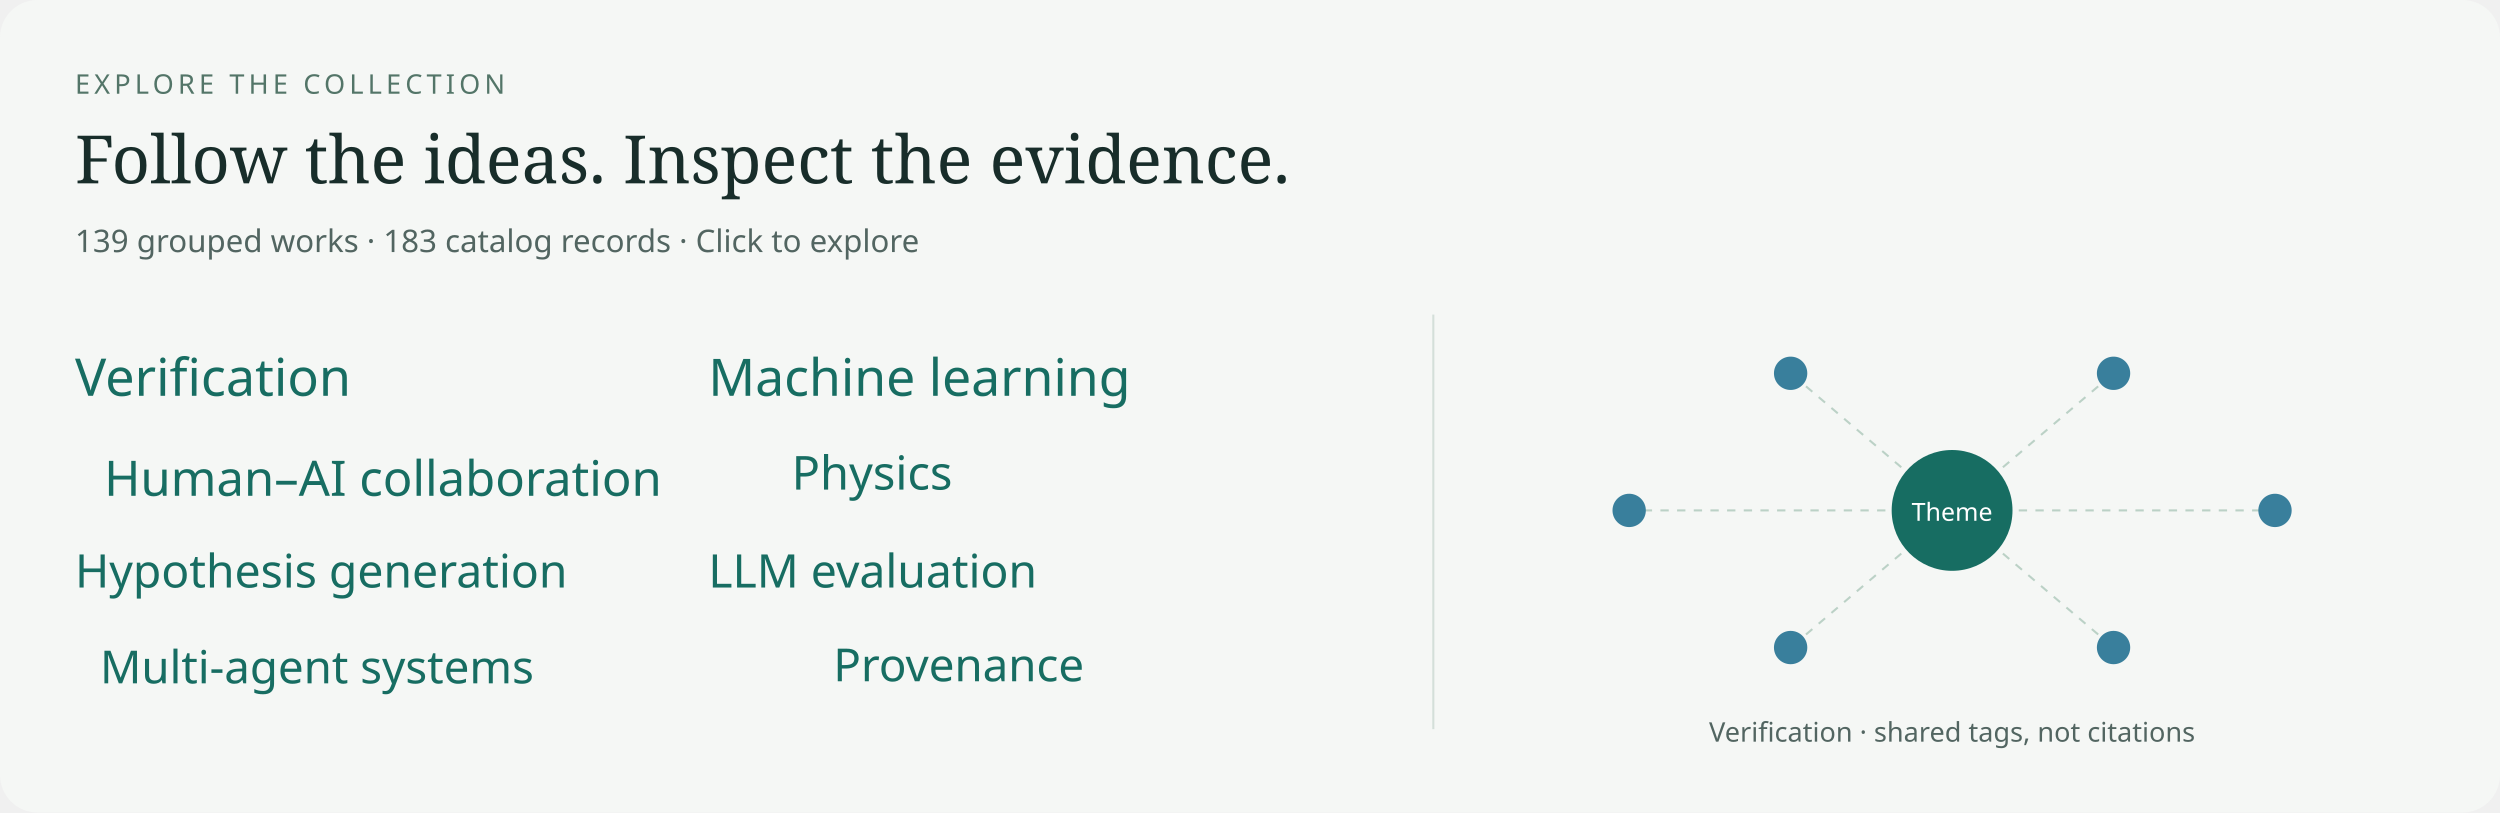
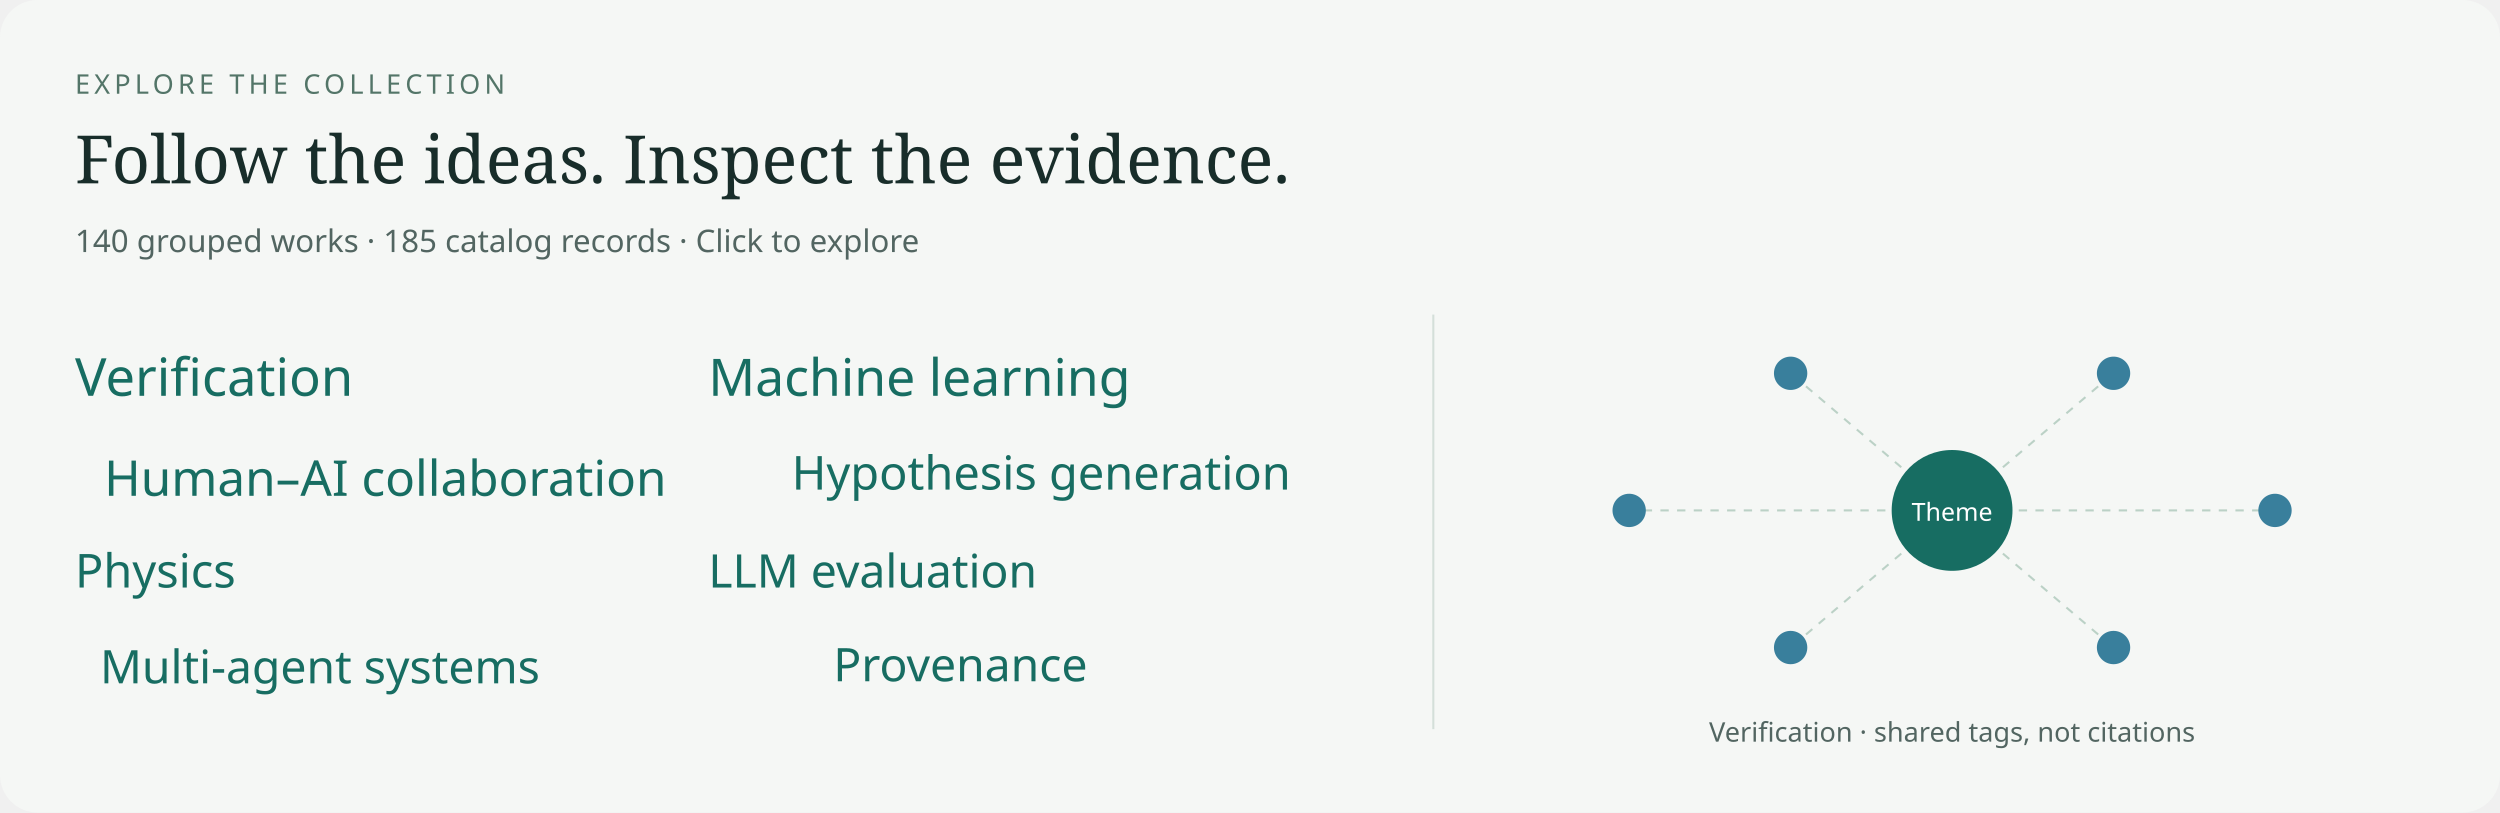
<svg xmlns="http://www.w3.org/2000/svg" width="1200" height="390" viewBox="0 0 1200 390" role="img" aria-labelledby="title desc">
  <rect width="1200" height="390" rx="18" fill="#f5f7f5" />
  <text x="36" y="45" font-family="system-ui,sans-serif" font-size="13" letter-spacing="2" fill="#537568">EXPLORE THE COLLECTION</text>
  <text x="36" y="88" font-family="Georgia,serif" font-size="32" fill="#182d2a">Follow the ideas. Inspect the evidence.</text>
-   <text x="36" y="121" font-family="system-ui,sans-serif" font-size="15" fill="#526561">139 grouped works · 183 catalog records · Click to explore</text>
+   <text x="36" y="121" font-family="system-ui,sans-serif" font-size="15" fill="#526561">140 grouped works · 185 catalog records · Click to explore</text>
  <line x1="688" y1="151" x2="688" y2="350" stroke="#d4dfd9" />
-   <text x="36" y="190" font-family="system-ui,sans-serif" font-size="25.0" fill="#176d62">Verification</text>
+   <text x="36" y="190" font-family="system-ui,sans-serif" font-size="25.2" fill="#176d62">Verification</text>
  <text x="340" y="190" font-family="system-ui,sans-serif" font-size="24.8" fill="#176d62">Machine learning</text>
-   <text x="50" y="238" font-family="system-ui,sans-serif" font-size="23.5" fill="#176d62">Human–AI collaboration</text>
-   <text x="380" y="235" font-family="system-ui,sans-serif" font-size="22.5" fill="#176d62">Physics</text>
-   <text x="36" y="282" font-family="system-ui,sans-serif" font-size="22.2" fill="#176d62">Hypothesis generation</text>
+   <text x="50" y="238" font-family="system-ui,sans-serif" font-size="23.7" fill="#176d62">Human–AI collaboration</text>
+   <text x="380" y="235" font-family="system-ui,sans-serif" font-size="22.5" fill="#176d62">Hypothesis generation</text>
+   <text x="36" y="282" font-family="system-ui,sans-serif" font-size="22.5" fill="#176d62">Physics</text>
  <text x="340" y="282" font-family="system-ui,sans-serif" font-size="22.2" fill="#176d62">LLM evaluation</text>
-   <text x="48" y="328" font-family="system-ui,sans-serif" font-size="21.9" fill="#176d62">Multi-agent systems</text>
-   <text x="400" y="327" font-family="system-ui,sans-serif" font-size="21.9" fill="#176d62">Provenance</text>
+   <text x="48" y="328" font-family="system-ui,sans-serif" font-size="22.2" fill="#176d62">Multi-agent systems</text>
+   <text x="400" y="327" font-family="system-ui,sans-serif" font-size="22.2" fill="#176d62">Provenance</text>
  <line x1="937" y1="245" x2="1092.0" y2="245.0" stroke="#bbd1c6" stroke-dasharray="4 4" />
  <circle cx="1092.0" cy="245.0" r="8" fill="#397f9c" />
  <line x1="937" y1="245" x2="1014.5" y2="310.818" stroke="#bbd1c6" stroke-dasharray="4 4" />
  <circle cx="1014.5" cy="310.818" r="8" fill="#397f9c" />
  <line x1="937" y1="245" x2="859.5" y2="310.818" stroke="#bbd1c6" stroke-dasharray="4 4" />
  <circle cx="859.5" cy="310.818" r="8" fill="#397f9c" />
  <line x1="937" y1="245" x2="782.0" y2="245.0" stroke="#bbd1c6" stroke-dasharray="4 4" />
  <circle cx="782.0" cy="245.0" r="8" fill="#397f9c" />
  <line x1="937" y1="245" x2="859.5" y2="179.182" stroke="#bbd1c6" stroke-dasharray="4 4" />
  <circle cx="859.5" cy="179.182" r="8" fill="#397f9c" />
  <line x1="937" y1="245" x2="1014.5" y2="179.182" stroke="#bbd1c6" stroke-dasharray="4 4" />
  <circle cx="1014.5" cy="179.182" r="8" fill="#397f9c" />
  <circle cx="937" cy="245" r="29" fill="#176d62" />
  <text x="937" y="250" text-anchor="middle" font-family="system-ui,sans-serif" font-size="12" fill="white">Theme</text>
  <text x="937" y="356" text-anchor="middle" font-family="system-ui,sans-serif" font-size="13" fill="#526561">Verification · shared tags, not citations</text>
</svg>
